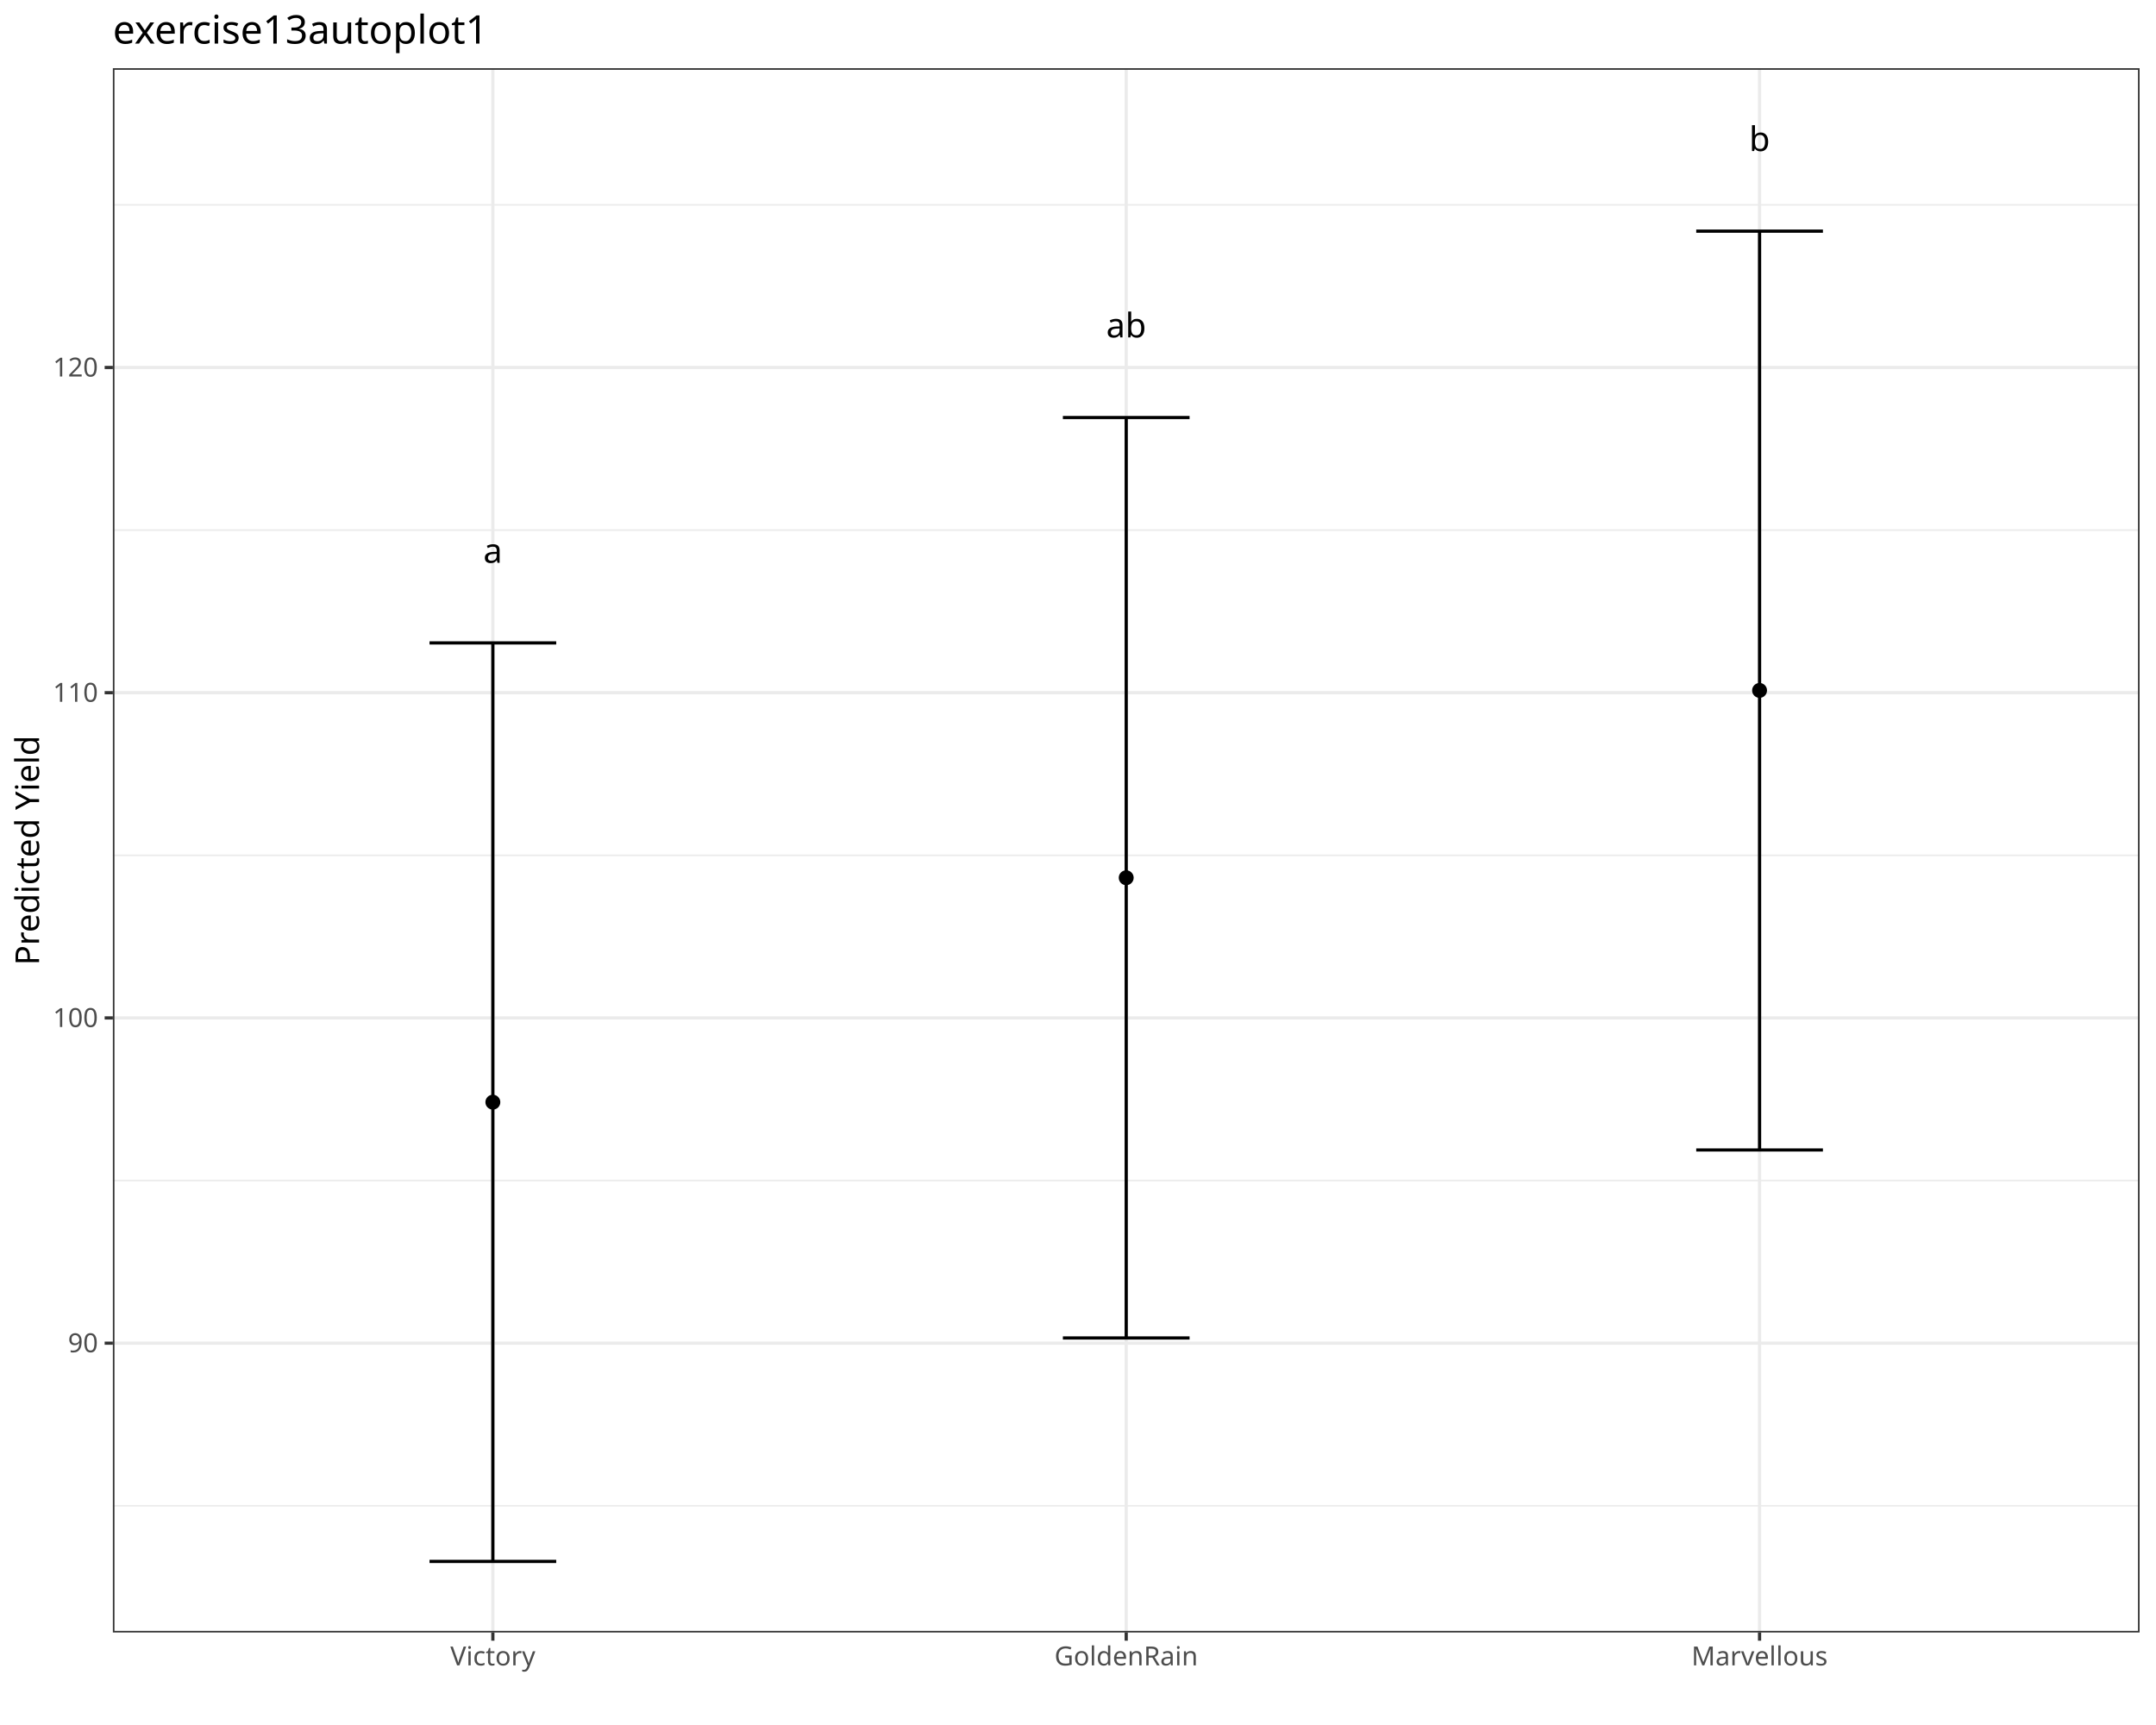
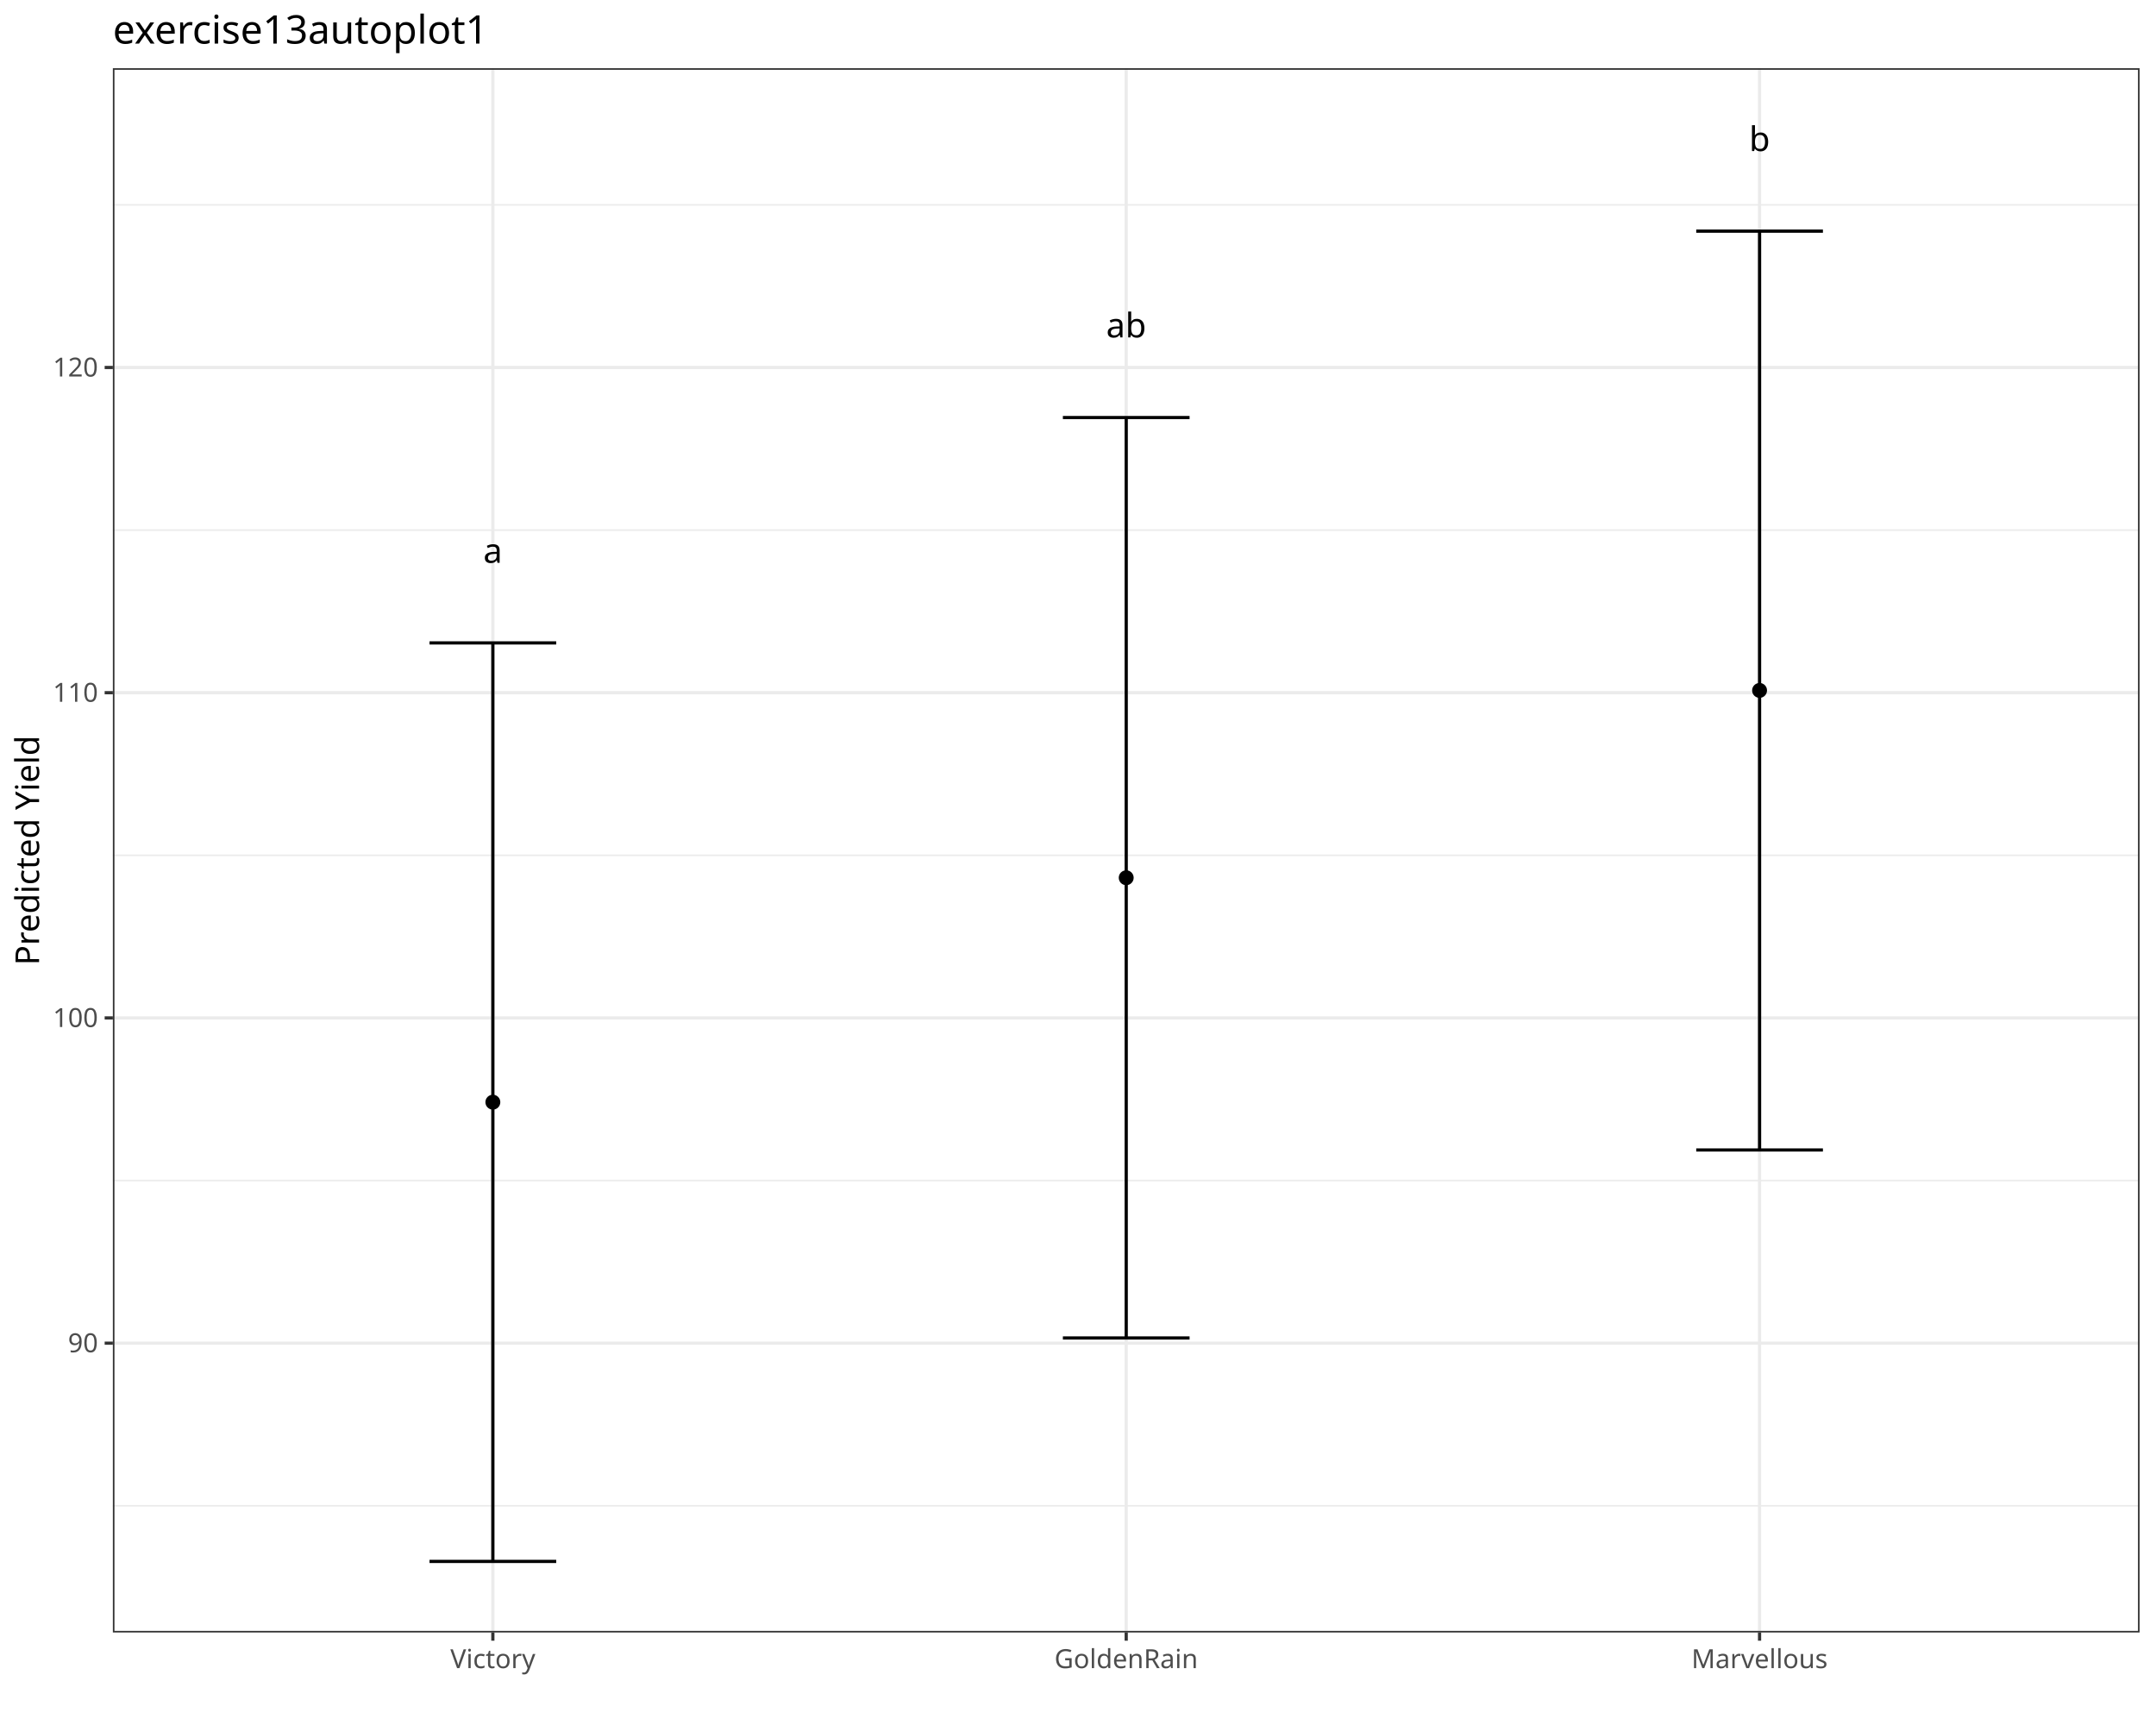
<svg xmlns="http://www.w3.org/2000/svg" class="svglite" data-engine-version="2.0" width="720.00pt" height="576.00pt" viewBox="0 0 720.00 576.00">
  <defs>
    <style type="text/css">
    .svglite line, .svglite polyline, .svglite polygon, .svglite path, .svglite rect, .svglite circle {
      fill: none;
      stroke: #000000;
      stroke-linecap: round;
      stroke-linejoin: round;
      stroke-miterlimit: 10.00;
    }
  </style>
  </defs>
  <rect width="100%" height="100%" style="stroke: none; fill: #FFFFFF;" />
  <defs>
    <clipPath id="cpMC4wMHw3MjAuMDB8MC4wMHw1NzYuMDA=">
      <rect x="0.00" y="0.00" width="720.00" height="576.00" />
    </clipPath>
  </defs>
  <g clip-path="url(#cpMC4wMHw3MjAuMDB8MC4wMHw1NzYuMDA=)">
    <rect x="0.00" y="0.00" width="720.00" height="576.00" style="stroke-width: 1.07; stroke: #FFFFFF; fill: #FFFFFF;" />
  </g>
  <defs>
    <clipPath id="cpMzcuNjl8NzE0LjUyfDIyLjc4fDU0NS4xMQ==">
      <rect x="37.69" y="22.78" width="676.83" height="522.33" />
    </clipPath>
  </defs>
  <g clip-path="url(#cpMzcuNjl8NzE0LjUyfDIyLjc4fDU0NS4xMQ==)">
    <rect x="37.69" y="22.78" width="676.83" height="522.33" style="stroke-width: 1.07; stroke: none; fill: #FFFFFF;" />
    <polyline points="37.69,502.80 714.52,502.80 " style="stroke-width: 0.53; stroke: #EBEBEB; stroke-linecap: butt;" />
    <polyline points="37.69,394.20 714.52,394.20 " style="stroke-width: 0.53; stroke: #EBEBEB; stroke-linecap: butt;" />
    <polyline points="37.69,285.60 714.52,285.60 " style="stroke-width: 0.53; stroke: #EBEBEB; stroke-linecap: butt;" />
    <polyline points="37.69,177.00 714.52,177.00 " style="stroke-width: 0.53; stroke: #EBEBEB; stroke-linecap: butt;" />
    <polyline points="37.69,68.40 714.52,68.40 " style="stroke-width: 0.53; stroke: #EBEBEB; stroke-linecap: butt;" />
    <polyline points="37.69,448.50 714.52,448.50 " style="stroke-width: 1.07; stroke: #EBEBEB; stroke-linecap: butt;" />
    <polyline points="37.69,339.90 714.52,339.90 " style="stroke-width: 1.07; stroke: #EBEBEB; stroke-linecap: butt;" />
    <polyline points="37.69,231.30 714.52,231.30 " style="stroke-width: 1.07; stroke: #EBEBEB; stroke-linecap: butt;" />
    <polyline points="37.69,122.70 714.52,122.70 " style="stroke-width: 1.07; stroke: #EBEBEB; stroke-linecap: butt;" />
    <polyline points="164.59,545.11 164.59,22.78 " style="stroke-width: 1.07; stroke: #EBEBEB; stroke-linecap: butt;" />
    <polyline points="376.10,545.11 376.10,22.78 " style="stroke-width: 1.07; stroke: #EBEBEB; stroke-linecap: butt;" />
    <polyline points="587.61,545.11 587.61,22.78 " style="stroke-width: 1.07; stroke: #EBEBEB; stroke-linecap: butt;" />
    <circle cx="164.59" cy="368.03" r="2.49" style="stroke-width: 0.71; stroke: none; fill: #000000;" />
    <circle cx="376.10" cy="293.09" r="2.49" style="stroke-width: 0.71; stroke: none; fill: #000000;" />
    <circle cx="587.61" cy="230.54" r="2.49" style="stroke-width: 0.71; stroke: none; fill: #000000;" />
    <polyline points="143.44,214.68 185.75,214.68 " style="stroke-width: 1.07; stroke-linecap: butt;" />
    <polyline points="164.59,214.68 164.59,521.37 " style="stroke-width: 1.07; stroke-linecap: butt;" />
    <polyline points="143.44,521.37 185.75,521.37 " style="stroke-width: 1.07; stroke-linecap: butt;" />
    <polyline points="354.95,139.42 397.26,139.42 " style="stroke-width: 1.07; stroke-linecap: butt;" />
    <polyline points="376.10,139.42 376.10,446.76 " style="stroke-width: 1.07; stroke-linecap: butt;" />
    <polyline points="354.95,446.76 397.26,446.76 " style="stroke-width: 1.07; stroke-linecap: butt;" />
    <polyline points="566.46,77.19 608.77,77.19 " style="stroke-width: 1.07; stroke-linecap: butt;" />
    <polyline points="587.61,77.19 587.61,383.99 " style="stroke-width: 1.07; stroke-linecap: butt;" />
    <polyline points="566.46,383.99 608.77,383.99 " style="stroke-width: 1.07; stroke-linecap: butt;" />
    <text x="164.59" y="187.93" text-anchor="middle" style="font-size: 11.38px; font-family: sans;" textLength="6.33px" lengthAdjust="spacingAndGlyphs">a</text>
    <text x="376.10" y="112.67" text-anchor="middle" style="font-size: 11.38px; font-family: sans;" textLength="12.66px" lengthAdjust="spacingAndGlyphs">ab</text>
    <text x="587.61" y="50.44" text-anchor="middle" style="font-size: 11.38px; font-family: sans;" textLength="6.33px" lengthAdjust="spacingAndGlyphs">b</text>
    <rect x="37.69" y="22.78" width="676.83" height="522.33" style="stroke-width: 1.07; stroke: #333333;" />
  </g>
  <g clip-path="url(#cpMC4wMHw3MjAuMDB8MC4wMHw1NzYuMDA=)">
    <text x="32.76" y="451.53" text-anchor="end" style="font-size: 8.80px; fill: #4D4D4D; font-family: sans;" textLength="9.79px" lengthAdjust="spacingAndGlyphs">90</text>
    <text x="32.76" y="342.93" text-anchor="end" style="font-size: 8.80px; fill: #4D4D4D; font-family: sans;" textLength="14.68px" lengthAdjust="spacingAndGlyphs">100</text>
    <text x="32.76" y="234.33" text-anchor="end" style="font-size: 8.80px; fill: #4D4D4D; font-family: sans;" textLength="14.68px" lengthAdjust="spacingAndGlyphs">110</text>
    <text x="32.76" y="125.73" text-anchor="end" style="font-size: 8.80px; fill: #4D4D4D; font-family: sans;" textLength="14.68px" lengthAdjust="spacingAndGlyphs">120</text>
    <polyline points="34.95,448.50 37.69,448.50 " style="stroke-width: 1.07; stroke: #333333; stroke-linecap: butt;" />
    <polyline points="34.95,339.90 37.69,339.90 " style="stroke-width: 1.07; stroke: #333333; stroke-linecap: butt;" />
    <polyline points="34.95,231.30 37.69,231.30 " style="stroke-width: 1.07; stroke: #333333; stroke-linecap: butt;" />
    <polyline points="34.95,122.70 37.69,122.70 " style="stroke-width: 1.07; stroke: #333333; stroke-linecap: butt;" />
    <polyline points="164.59,547.85 164.59,545.11 " style="stroke-width: 1.07; stroke: #333333; stroke-linecap: butt;" />
    <polyline points="376.10,547.85 376.10,545.11 " style="stroke-width: 1.07; stroke: #333333; stroke-linecap: butt;" />
    <polyline points="587.61,547.85 587.61,545.11 " style="stroke-width: 1.07; stroke: #333333; stroke-linecap: butt;" />
-     <text x="164.59" y="556.10" text-anchor="middle" style="font-size: 8.80px; fill: #4D4D4D; font-family: sans;" textLength="26.90px" lengthAdjust="spacingAndGlyphs">Victory</text>
-     <text x="376.10" y="556.10" text-anchor="middle" style="font-size: 8.80px; fill: #4D4D4D; font-family: sans;" textLength="46.48px" lengthAdjust="spacingAndGlyphs">GoldenRain</text>
-     <text x="587.61" y="556.10" text-anchor="middle" style="font-size: 8.80px; fill: #4D4D4D; font-family: sans;" textLength="42.56px" lengthAdjust="spacingAndGlyphs">Marvellous</text>
+     <text x="164.59" y="557.01" text-anchor="middle" style="font-size: 8.80px; fill: #4D4D4D; font-family: sans;" textLength="26.90px" lengthAdjust="spacingAndGlyphs">Victory</text>
+     <text x="376.10" y="557.01" text-anchor="middle" style="font-size: 8.80px; fill: #4D4D4D; font-family: sans;" textLength="46.48px" lengthAdjust="spacingAndGlyphs">GoldenRain</text>
+     <text x="587.61" y="557.01" text-anchor="middle" style="font-size: 8.80px; fill: #4D4D4D; font-family: sans;" textLength="42.56px" lengthAdjust="spacingAndGlyphs">Marvellous</text>
    <text transform="translate(13.05,283.95) rotate(-90)" text-anchor="middle" style="font-size: 11.00px; font-family: sans;" textLength="73.99px" lengthAdjust="spacingAndGlyphs">Predicted Yield</text>
    <text x="37.69" y="14.56" style="font-size: 13.20px; font-family: sans;" textLength="118.17px" lengthAdjust="spacingAndGlyphs">exercise13autoplot1</text>
  </g>
</svg>
